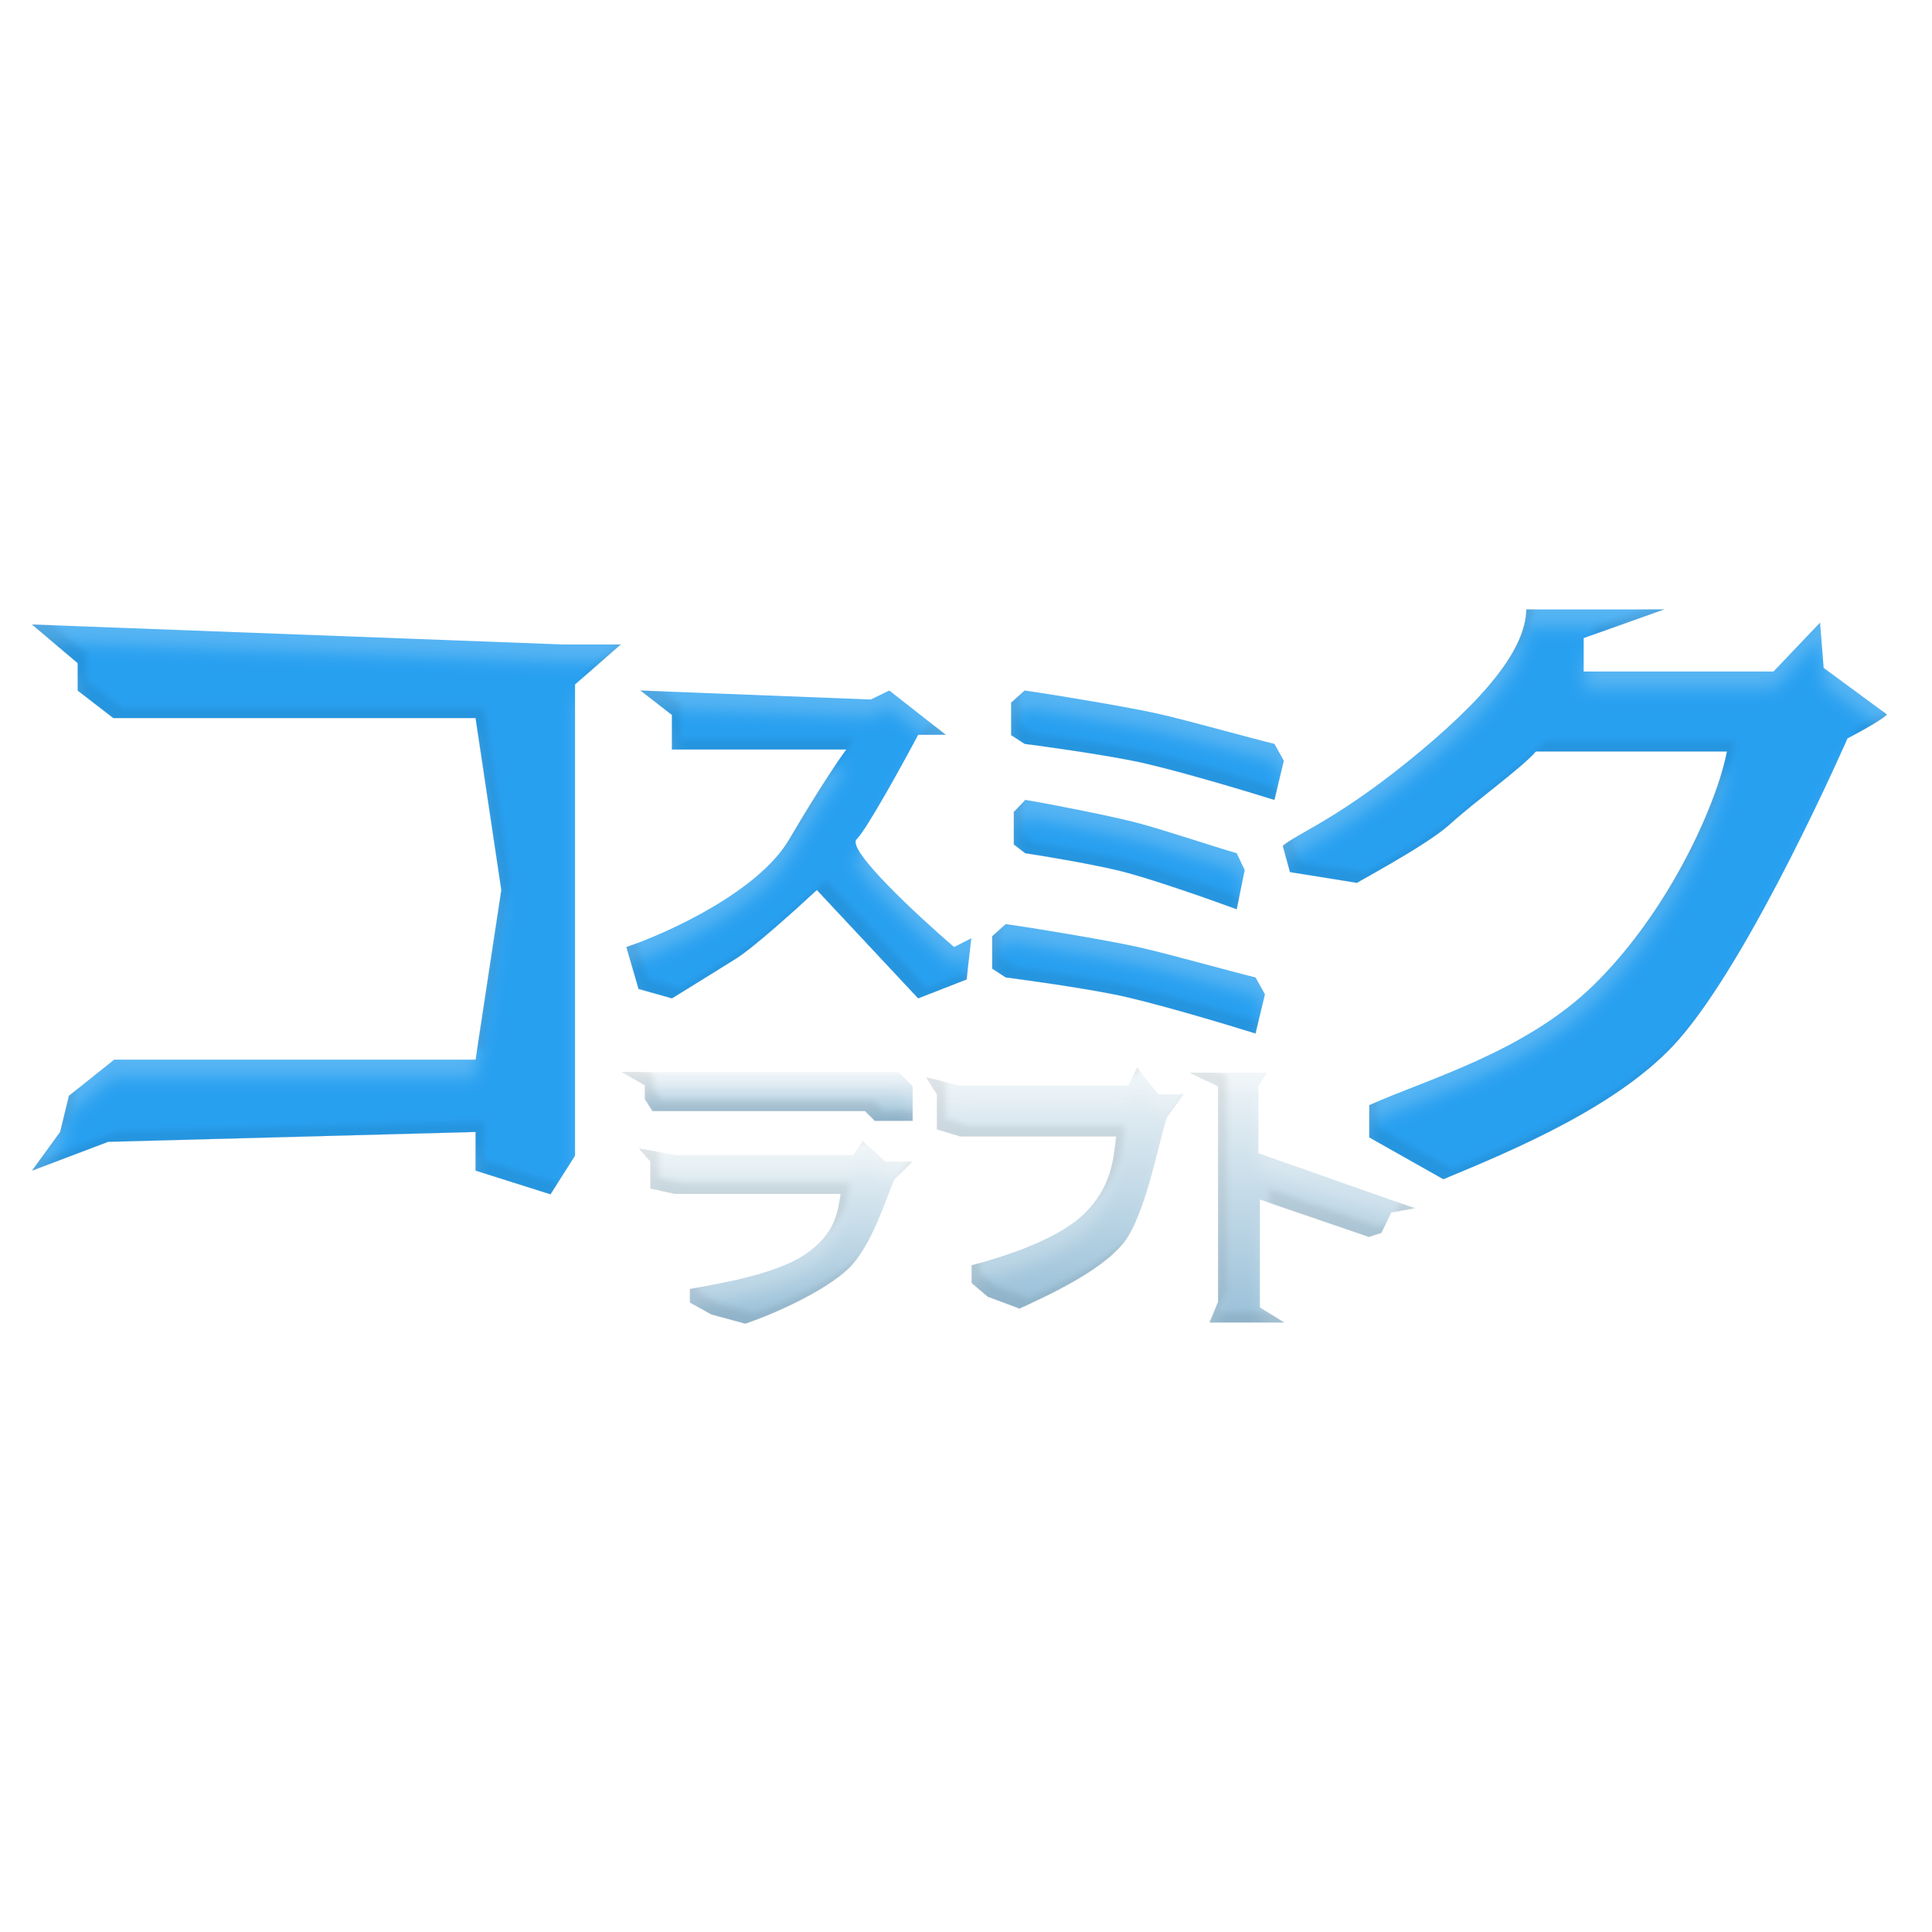
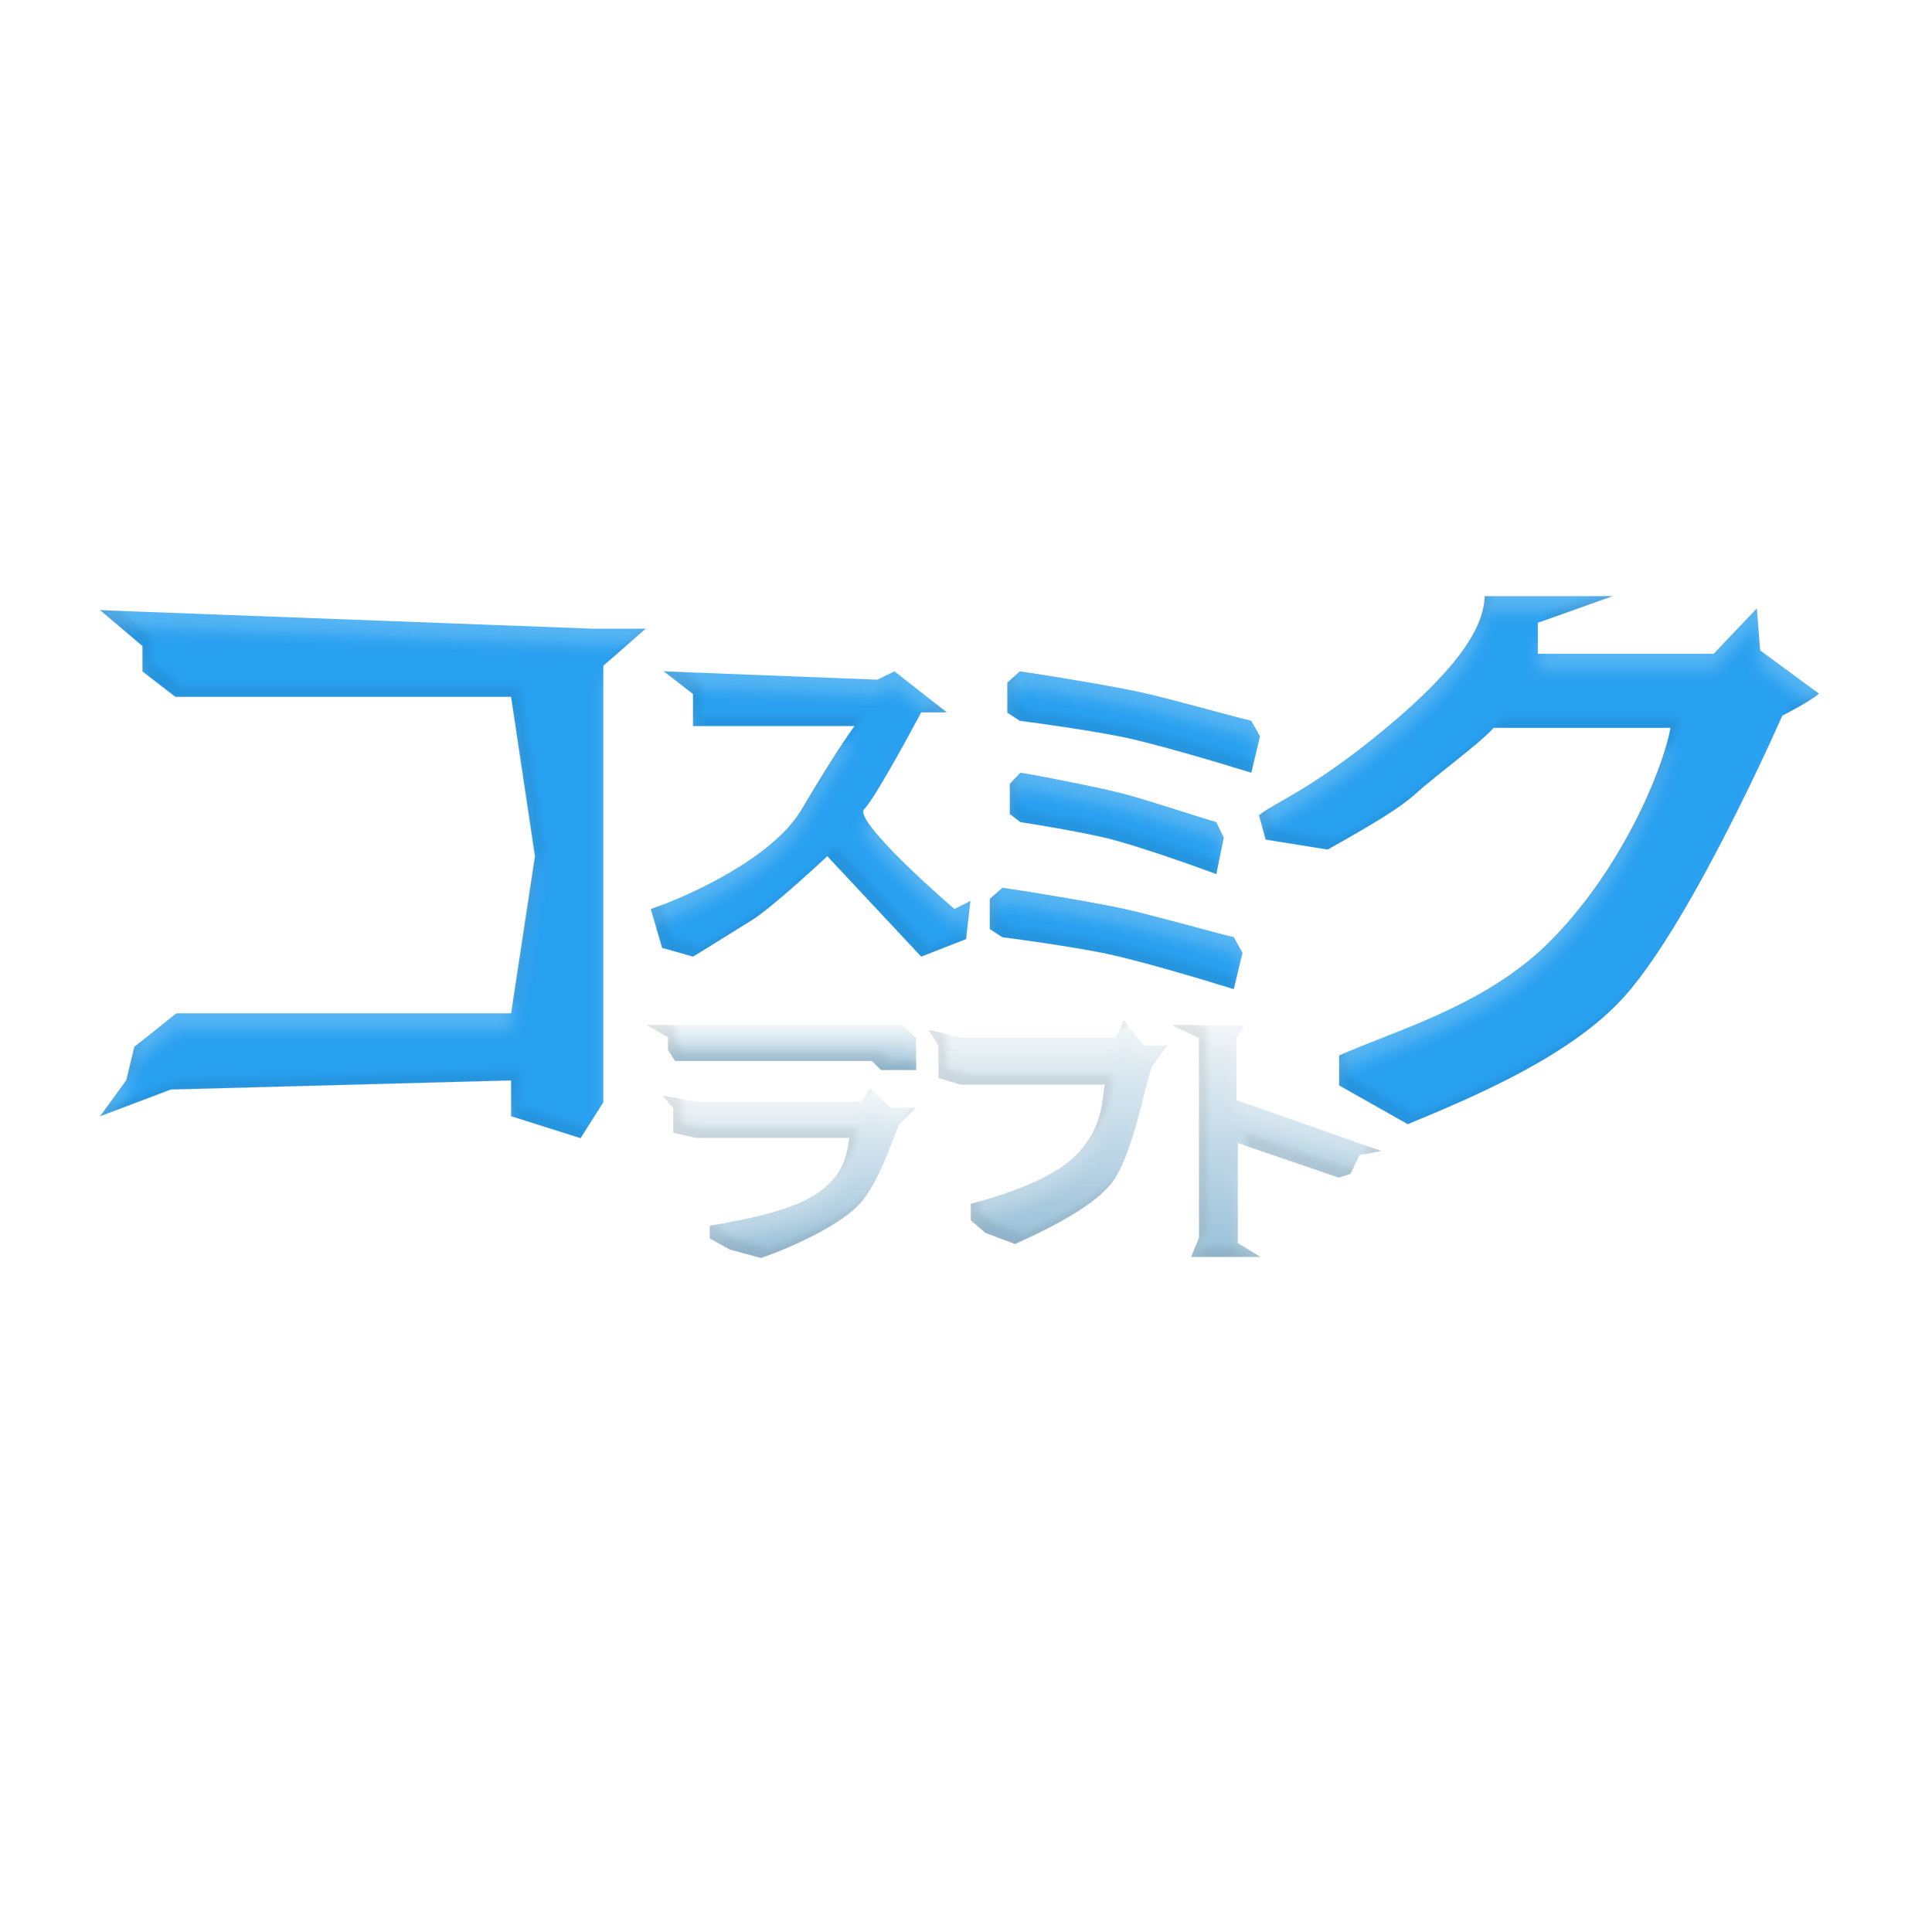
<svg xmlns="http://www.w3.org/2000/svg" width="1024" height="1024" viewBox="0 0 1024 1024" fill="none">
  <g filter="url(#filter0_ii_468_1236)">
-     <path d="M339.011 608.897L357.877 612.16H452.319L457.408 604.894L469.263 615.627H483.429L473.985 625.235C468.985 636.994 462.986 656.801 452.319 669.525C441.653 682.25 411.66 695.952 394.994 701.526L377.137 696.682L365.748 690.36V683.223C378.433 680.64 410.098 676.092 426.764 664.835C443.431 653.579 444.079 641.712 445.653 632.739H357.877L344.844 629.884V615.627L339.011 608.897Z" fill="url(#paint0_linear_468_1236)" />
-     <path d="M491.153 571.214L508.936 575.462H597.956L602.753 566L613.928 579.976H627.281L618.379 592.487C613.666 607.8 608.01 638.657 597.956 655.226C587.902 671.796 556.052 686.29 540.342 693.548L523.51 687.24L515.027 679.963V670.669C526.984 667.306 558.159 658.712 573.869 644.054C589.578 629.396 590.189 613.944 591.673 602.26H508.936L496.652 598.542V579.976L491.153 571.214Z" fill="url(#paint1_linear_468_1236)" />
-     <path d="M483.718 575.724L476.282 568.288H329.86L341.871 575.152V582.587L345.875 588.879H458.551L463.699 594.026H483.718V575.724Z" fill="url(#paint2_linear_468_1236)" />
-     <path d="M671.466 568.513H630.712L645.619 575.634V690.101L641.135 700.915H680.473L667.774 693.002V635.769L725.535 655.55L732.128 653.44L737.403 642.626L749.681 640.355L666.982 611.24V575.634L671.466 568.513Z" fill="url(#paint3_linear_468_1236)" />
-     <path d="M17 331L41.19 351.486V366.024L60.054 380.562H252.072L265.718 471.757L252.072 561.63H60.554L36.538 580.794L31.886 599.958L17 620.444L57.345 605.184L252.072 599.958V620.444L291.768 633L304.793 612.514V362.789L329 341.573H298.069L17 331Z" fill="#28A0F0" />
-     <path d="M461.497 370.758L339.477 366L356.132 378.916V397.27H448.581C445.295 401.575 434.646 417.119 418.331 444.854C402.017 472.588 353.979 494.477 332 501.954L338.44 524.137L356.132 529.145C363.496 524.614 380.604 514.054 390.121 508.072C399.637 502.09 422.636 481.335 432.946 471.705L486.648 529.145L512.319 519.128L514.823 497.303L505.682 501.954C486.195 485.187 448.581 450.292 454.019 444.854C459.457 439.415 478.038 405.653 486.648 389.452H501.263L471.353 366L461.497 370.758Z" fill="#28A0F0" />
-     <path d="M613.211 378.165C598.626 374.924 562.407 368.743 543.088 366L535.932 372.44V389.614L543.088 394.265C554.298 395.696 581.441 399.488 600.332 403.209C619.222 406.93 658.291 418.593 675.464 423.96L680.473 403.209L675.464 394.265C662.584 391.164 629.311 381.743 613.211 378.165Z" fill="#28A0F0" />
-     <path d="M603.194 501.955C588.608 498.714 552.39 492.533 533.07 489.791L525.914 496.23V513.404L533.07 518.055C544.28 519.486 571.423 523.278 590.314 526.999C609.204 530.72 648.273 542.383 665.446 547.75L670.455 526.999L665.446 518.055C652.567 514.954 619.293 505.533 603.194 501.955Z" fill="#28A0F0" />
-     <path d="M602.783 436.124C590.436 432.883 559.775 426.703 543.421 423.96L537.363 430.4V447.573L543.421 452.224C552.91 453.655 575.888 457.448 591.88 461.169C607.871 464.889 640.944 476.553 655.482 481.92L659.722 461.169L655.482 452.224C644.579 449.123 616.412 439.702 602.783 436.124Z" fill="#28A0F0" />
-     <path d="M752.692 398.303C795.216 362.866 808.589 340.086 809.011 323H882L839.386 338.187V355.906H940.001L964.68 330L966.579 354.007L1000.12 378.686C996.742 382.272 979.235 391.342 979.235 391.342C979.235 391.342 928.611 507.145 889.377 551.441C858.965 585.776 803.179 609.18 765 625L725.766 602.852V585.766C755.297 572.267 808.28 557.925 845.081 521.699C885.58 481.833 910.259 424.881 915.322 398.303H814.074C805.847 407.584 782.434 424.248 769.145 436.271C760.417 444.168 745.099 453.357 719.154 467.911L683.717 462.216L679.92 448.294C689.201 440.701 710.168 433.74 752.692 398.303Z" fill="#28A0F0" />
+     <path d="M351.469 580.891L368.949 583.914H456.451L461.166 577.181L472.15 587.126H485.276L476.526 596.028C471.893 606.923 466.334 625.275 456.451 637.064C446.569 648.854 418.78 661.549 403.338 666.714L386.793 662.225L376.241 656.368V649.755C387.994 647.362 417.333 643.148 432.774 632.719C448.216 622.289 448.816 611.294 450.275 602.981H368.949L356.873 600.336V587.126L351.469 580.891Z" fill="url(#paint0_linear_468_1236)" />
+     <path d="M492.432 545.976L508.909 549.912H591.388L595.832 541.146L606.186 554.095H618.558L610.31 565.687C605.943 579.874 600.703 608.464 591.388 623.816C582.073 639.168 552.562 652.597 538.007 659.322L522.411 653.477L514.552 646.735V638.124C525.63 635.008 554.515 627.045 569.07 613.465C583.625 599.884 584.191 585.566 585.566 574.741H508.909L497.527 571.297V554.095L492.432 545.976Z" fill="url(#paint1_linear_468_1236)" />
+     <path d="M485.543 550.155L478.654 543.266H342.99L354.118 549.625V556.514L357.828 562.343H462.226L466.995 567.113H485.543V550.155Z" fill="url(#paint2_linear_468_1236)" />
+     <path d="M659.497 543.474H621.737L635.548 550.072V656.128L631.394 666.148H667.842L656.075 658.816V605.788L709.593 624.116L715.702 622.161L720.589 612.142L731.964 610.037L655.342 583.062V550.072L659.497 543.474Z" fill="url(#paint3_linear_468_1236)" />
+     <path d="M53.117 323.413L75.529 342.393V355.863L93.008 369.333H270.918L283.561 453.828L270.918 537.097H93.472L71.219 554.853L66.909 572.609L53.117 591.59L90.498 577.451L270.918 572.609V591.59L307.697 603.223L319.765 584.243V352.866L342.193 333.209H313.535L53.117 323.413Z" fill="#28A0F0" />
+     <path d="M464.955 360.25L351.901 355.841L367.332 367.808V384.813H452.988C449.944 388.802 440.076 403.204 424.961 428.901C409.845 454.598 365.337 474.878 344.973 481.806L350.939 502.358L367.332 506.999C374.155 502.8 390.005 493.017 398.823 487.475C407.64 481.932 428.95 462.701 438.502 453.779L488.258 506.999L512.042 497.718L514.363 477.497L505.893 481.806C487.838 466.27 452.988 433.939 458.027 428.901C463.065 423.862 480.28 392.581 488.258 377.57H501.799L474.087 355.841L464.955 360.25Z" fill="#28A0F0" />
+     <path d="M605.522 367.112C592.009 364.109 558.451 358.383 540.551 355.841L533.921 361.808V377.719L540.551 382.029C550.937 383.355 576.086 386.869 593.589 390.316C611.091 393.764 647.29 404.57 663.201 409.542L667.842 390.316L663.201 382.029C651.268 379.156 620.439 370.427 605.522 367.112Z" fill="#28A0F0" />
+     <path d="M596.241 481.807C582.727 478.804 549.169 473.078 531.269 470.536L524.639 476.503V492.414L531.269 496.724C541.656 498.05 566.804 501.563 584.307 505.011C601.809 508.458 638.008 519.265 653.919 524.237L658.56 505.011L653.919 496.724C641.986 493.851 611.157 485.122 596.241 481.807Z" fill="#28A0F0" />
+     <path d="M595.86 420.813C584.42 417.81 556.012 412.083 540.859 409.542L535.247 415.509V431.42L540.859 435.73C549.652 437.055 570.941 440.569 585.758 444.017C600.574 447.464 631.217 458.271 644.687 463.243L648.616 444.017L644.687 435.73C634.585 432.857 608.488 424.127 595.86 420.813Z" fill="#28A0F0" />
+     <path d="M734.755 385.77C774.154 352.937 786.545 331.83 786.936 316H854.562L815.079 330.071V346.488H908.301L931.167 322.486L932.926 344.729L964 367.595C960.873 370.917 944.652 379.321 944.652 379.321C944.652 379.321 897.748 486.615 861.397 527.656C833.22 559.469 781.532 581.153 746.158 595.811L709.807 575.29V559.46C737.168 546.952 786.259 533.664 820.355 500.1C857.879 463.163 880.745 410.395 885.435 385.77H791.626C784.004 394.369 762.311 409.809 749.999 420.949C741.912 428.266 727.719 436.779 703.681 450.264L670.847 444.987L667.33 432.088C675.929 425.053 695.355 418.603 734.755 385.77Z" fill="#28A0F0" />
  </g>
  <defs>
-     <filter id="filter0_ii_468_1236" x="17" y="319.773" width="986.344" height="389.727" filterUnits="userSpaceOnUse" color-interpolation-filters="sRGB">
+     <filter id="filter0_ii_468_1236" x="53.117" y="313.01" width="913.873" height="361.091" filterUnits="userSpaceOnUse" color-interpolation-filters="sRGB">
      <feFlood flood-opacity="0" result="BackgroundImageFix" />
      <feBlend mode="normal" in="SourceGraphic" in2="BackgroundImageFix" result="shape" />
      <feColorMatrix in="SourceAlpha" type="matrix" values="0 0 0 0 0 0 0 0 0 0 0 0 0 0 0 0 0 0 127 0" result="hardAlpha" />
-       <feOffset dy="9.492" />
-       <feGaussianBlur stdDeviation="3.987" />
+       <feOffset dy="8.795" />
+       <feGaussianBlur stdDeviation="3.694" />
      <feComposite in2="hardAlpha" operator="arithmetic" k2="-1" k3="1" />
      <feColorMatrix type="matrix" values="0 0 0 0 1 0 0 0 0 1 0 0 0 0 1 0 0 0 0.21 0" />
      <feBlend mode="normal" in2="shape" result="effect1_innerShadow_468_1236" />
      <feColorMatrix in="SourceAlpha" type="matrix" values="0 0 0 0 0 0 0 0 0 0 0 0 0 0 0 0 0 0 127 0" result="hardAlpha" />
-       <feOffset dx="4.746" dy="-5.695" />
-       <feGaussianBlur stdDeviation="1.614" />
+       <feOffset dx="4.397" dy="-5.277" />
+       <feGaussianBlur stdDeviation="1.495" />
      <feComposite in2="hardAlpha" operator="arithmetic" k2="-1" k3="1" />
      <feColorMatrix type="matrix" values="0 0 0 0 0 0 0 0 0 0 0 0 0 0 0 0 0 0 0.07 0" />
      <feBlend mode="normal" in2="effect1_innerShadow_468_1236" result="effect2_innerShadow_468_1236" />
    </filter>
-     <linearGradient id="paint0_linear_468_1236" x1="411.22" y1="604.894" x2="411.22" y2="701.526" gradientUnits="userSpaceOnUse">
+     <linearGradient id="paint0_linear_468_1236" x1="418.372" y1="577.181" x2="418.372" y2="666.714" gradientUnits="userSpaceOnUse">
      <stop stop-color="#EEF4F7" />
      <stop offset="1" stop-color="#99C0D8" />
    </linearGradient>
-     <linearGradient id="paint1_linear_468_1236" x1="559.217" y1="566" x2="559.217" y2="693.548" gradientUnits="userSpaceOnUse">
+     <linearGradient id="paint1_linear_468_1236" x1="555.495" y1="541.146" x2="555.495" y2="659.322" gradientUnits="userSpaceOnUse">
      <stop stop-color="#EEF4F7" />
      <stop offset="1" stop-color="#99C0D8" />
    </linearGradient>
-     <linearGradient id="paint2_linear_468_1236" x1="406.789" y1="568.288" x2="406.789" y2="594.026" gradientUnits="userSpaceOnUse">
+     <linearGradient id="paint2_linear_468_1236" x1="414.266" y1="543.266" x2="414.266" y2="567.113" gradientUnits="userSpaceOnUse">
      <stop stop-color="#EEF4F7" />
      <stop offset="1" stop-color="#99C0D8" />
    </linearGradient>
-     <linearGradient id="paint3_linear_468_1236" x1="690.196" y1="568.513" x2="690.196" y2="700.915" gradientUnits="userSpaceOnUse">
+     <linearGradient id="paint3_linear_468_1236" x1="676.851" y1="543.474" x2="676.851" y2="666.147" gradientUnits="userSpaceOnUse">
      <stop stop-color="#EEF4F7" />
      <stop offset="1" stop-color="#99C0D8" />
    </linearGradient>
  </defs>
</svg>
